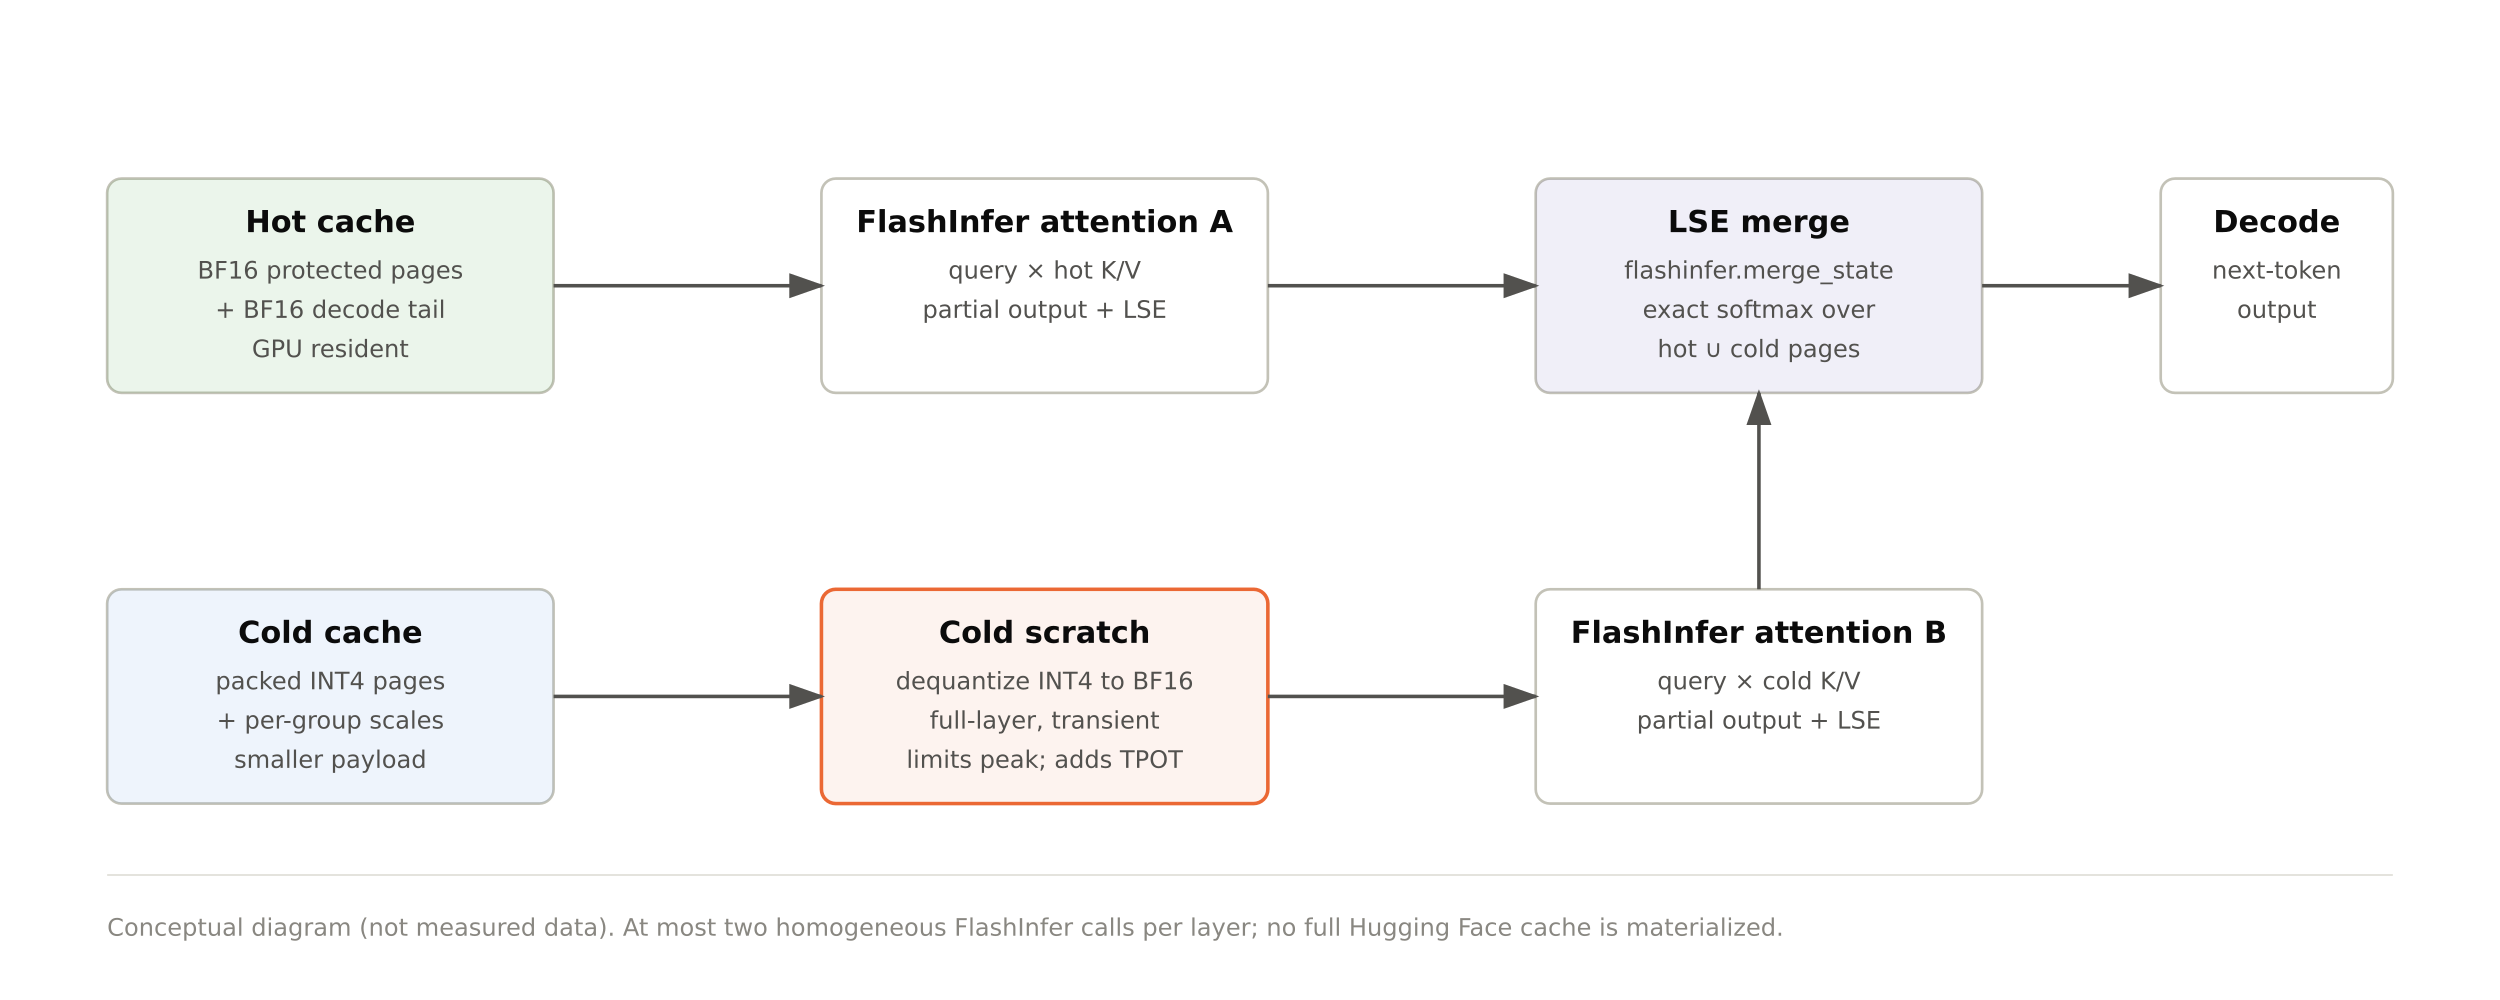
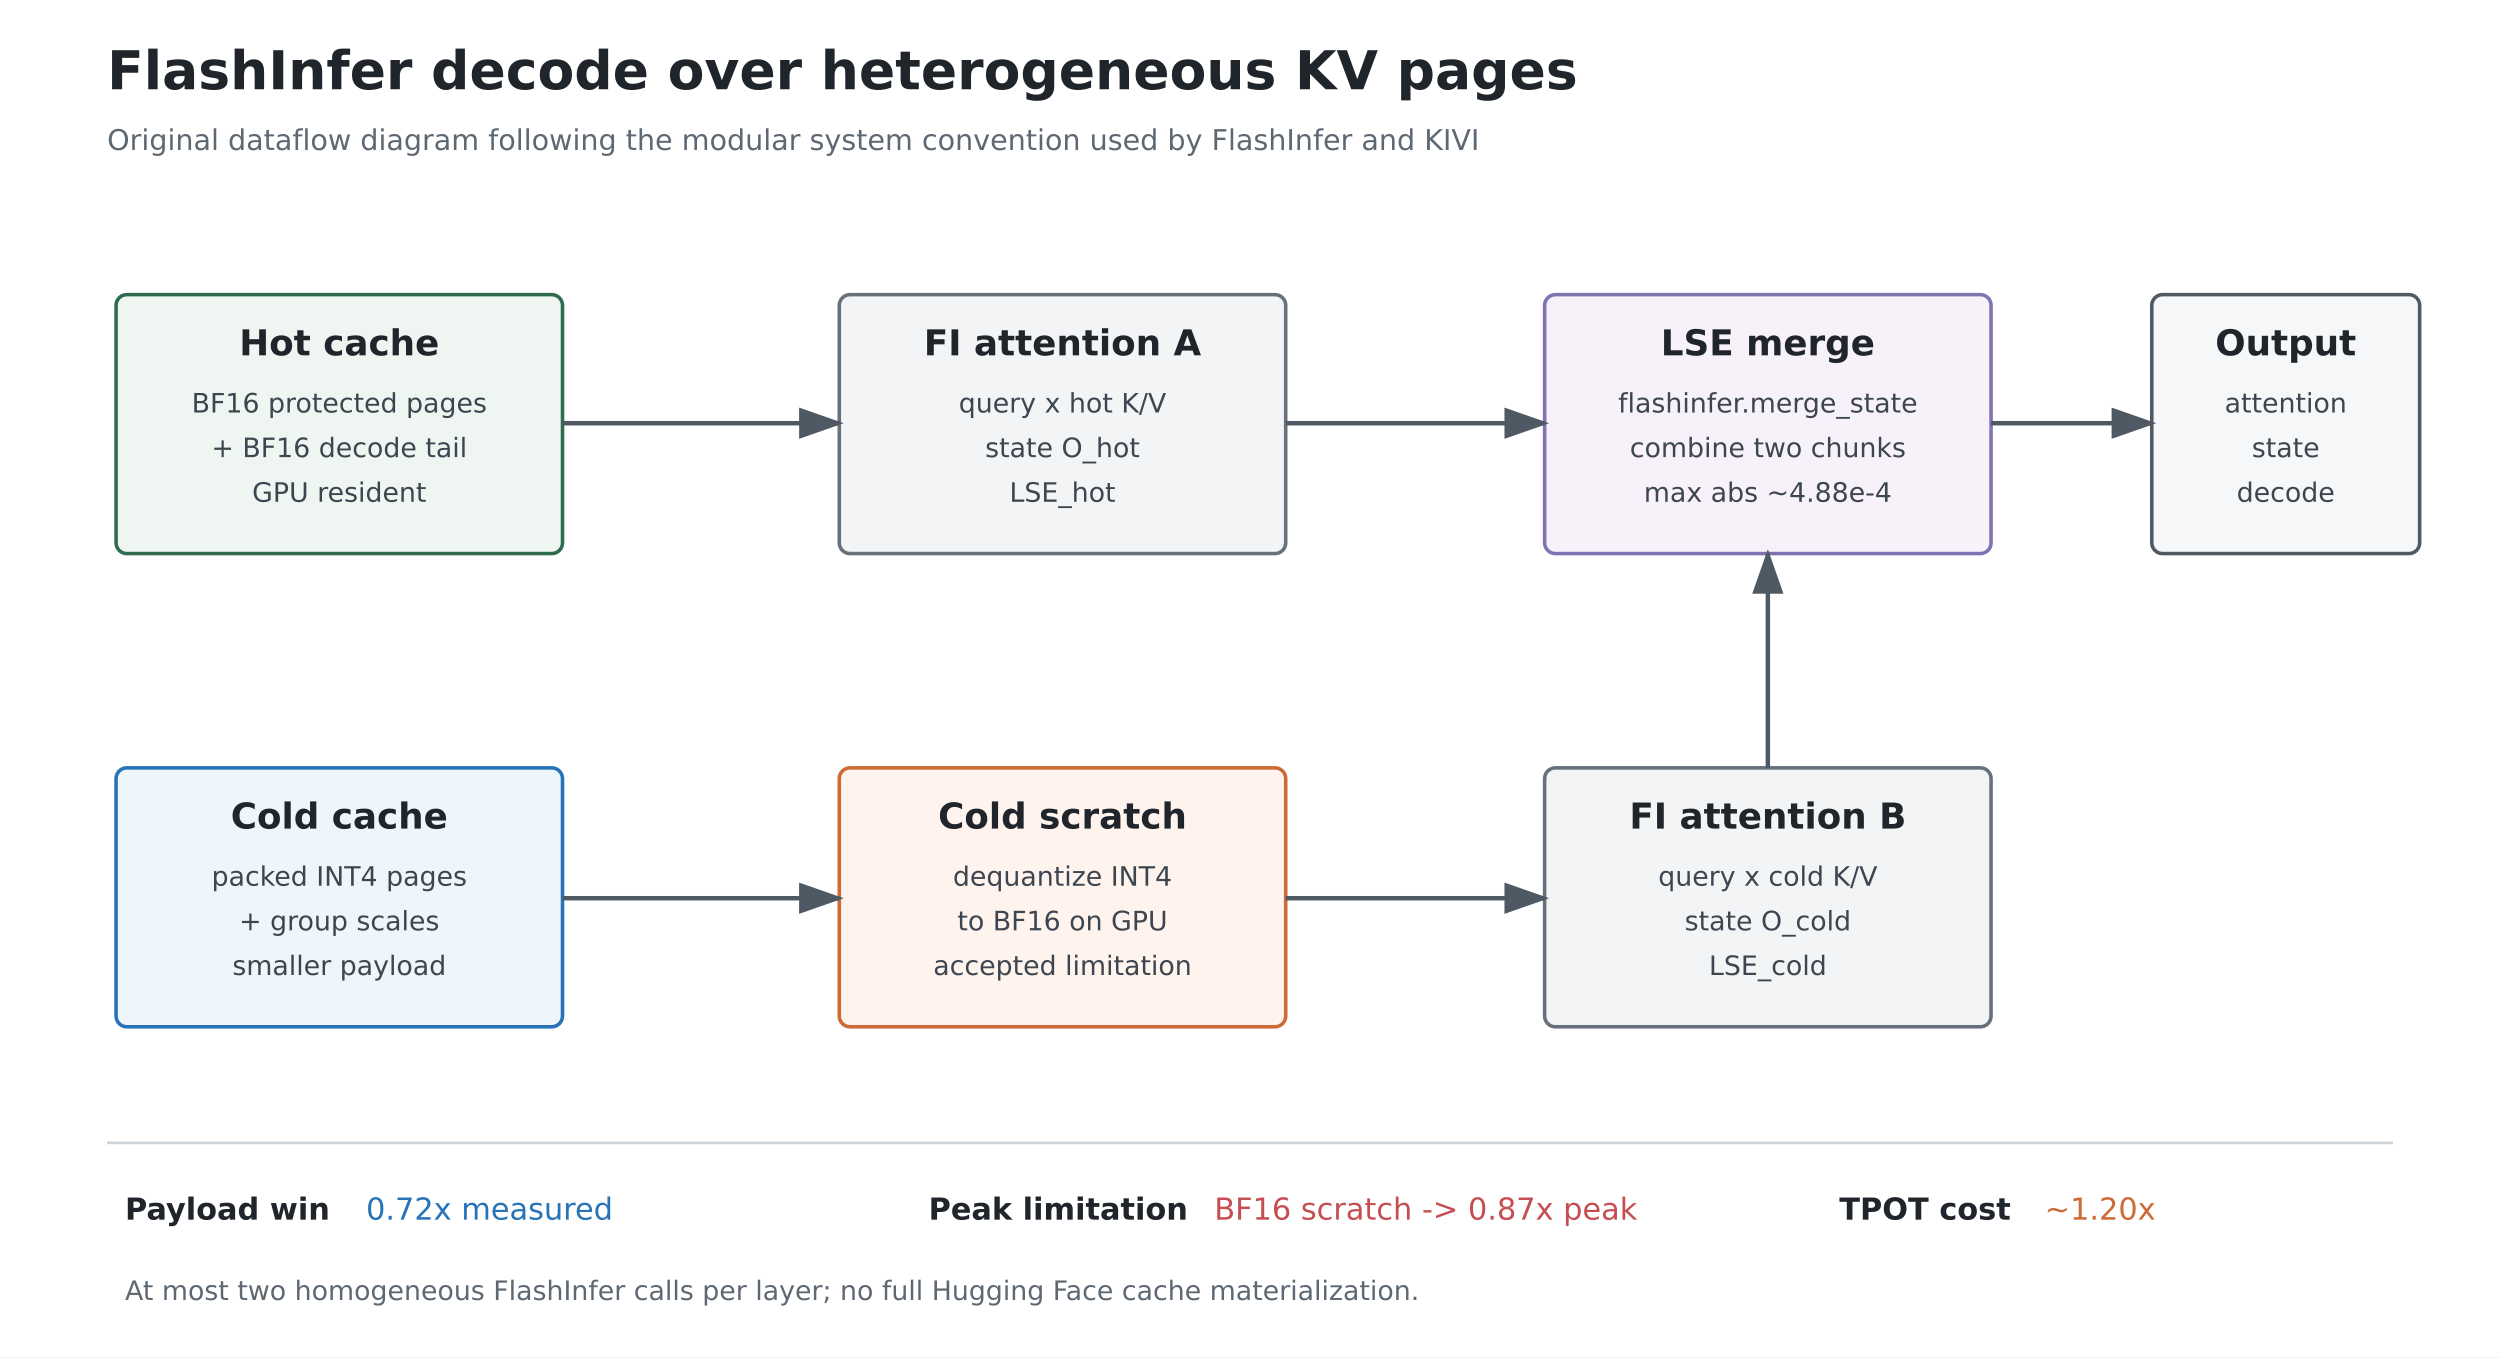
- <svg xmlns="http://www.w3.org/2000/svg" width="1400" height="560" viewBox="0 0 1400 560" role="img" aria-labelledby="title">
+ <svg xmlns="http://www.w3.org/2000/svg" width="1400" height="760" viewBox="0 0 1400 760" role="img" aria-labelledby="title">
  <defs>
    <marker id="arrowhead" markerWidth="10" markerHeight="7" refX="9" refY="3.5" orient="auto">
-       <polygon points="0 0, 10 3.5, 0 7" fill="#52514E" />
+       <polygon points="0 0, 10 3.5, 0 7" fill="#4E5964" />
    </marker>
  </defs>
-   <rect x="0.0" y="0.0" width="1400.0" height="560.0" fill="#FFFFFF" stroke="none" stroke-width="1" />
-   <rect x="60.0" y="100.0" width="250.0" height="120.0" fill="#FFFFFF" stroke="#C3C2B7" stroke-width="1.5" rx="8.0" />
-   <rect x="60.0" y="100.0" width="250.0" height="120.0" fill="#008300" stroke="none" stroke-width="1" rx="8.0" fill-opacity="0.08" />
-   <text x="185.0" y="130.0" text-anchor="middle" font-family="DejaVu Sans,Arial,sans-serif" font-size="17" font-weight="600" fill="#0B0B0B">Hot cache</text>
-   <text x="185.0" y="156.0" text-anchor="middle" font-family="DejaVu Sans,Arial,sans-serif" font-size="13.5" font-weight="400" fill="#52514E">BF16 protected pages</text>
-   <text x="185.0" y="178.0" text-anchor="middle" font-family="DejaVu Sans,Arial,sans-serif" font-size="13.5" font-weight="400" fill="#52514E">+ BF16 decode tail</text>
-   <text x="185.0" y="200.0" text-anchor="middle" font-family="DejaVu Sans,Arial,sans-serif" font-size="13.5" font-weight="400" fill="#52514E">GPU resident</text>
-   <rect x="60.0" y="330.0" width="250.0" height="120.0" fill="#FFFFFF" stroke="#C3C2B7" stroke-width="1.5" rx="8.0" />
-   <rect x="60.0" y="330.0" width="250.0" height="120.0" fill="#2A78D6" stroke="none" stroke-width="1" rx="8.0" fill-opacity="0.08" />
-   <text x="185.0" y="360.0" text-anchor="middle" font-family="DejaVu Sans,Arial,sans-serif" font-size="17" font-weight="600" fill="#0B0B0B">Cold cache</text>
-   <text x="185.0" y="386.0" text-anchor="middle" font-family="DejaVu Sans,Arial,sans-serif" font-size="13.5" font-weight="400" fill="#52514E">packed INT4 pages</text>
-   <text x="185.0" y="408.0" text-anchor="middle" font-family="DejaVu Sans,Arial,sans-serif" font-size="13.5" font-weight="400" fill="#52514E">+ per-group scales</text>
-   <text x="185.0" y="430.0" text-anchor="middle" font-family="DejaVu Sans,Arial,sans-serif" font-size="13.5" font-weight="400" fill="#52514E">smaller payload</text>
-   <rect x="460.0" y="330.0" width="250.0" height="120.0" fill="#FFFFFF" stroke="#EB6834" stroke-width="2" rx="8.0" />
-   <rect x="460.0" y="330.0" width="250.0" height="120.0" fill="#EB6834" stroke="none" stroke-width="1" rx="8.0" fill-opacity="0.08" />
-   <text x="585.0" y="360.0" text-anchor="middle" font-family="DejaVu Sans,Arial,sans-serif" font-size="17" font-weight="600" fill="#0B0B0B">Cold scratch</text>
-   <text x="585.0" y="386.0" text-anchor="middle" font-family="DejaVu Sans,Arial,sans-serif" font-size="13.5" font-weight="400" fill="#52514E">dequantize INT4 to BF16</text>
-   <text x="585.0" y="408.0" text-anchor="middle" font-family="DejaVu Sans,Arial,sans-serif" font-size="13.5" font-weight="400" fill="#52514E">full-layer, transient</text>
-   <text x="585.0" y="430.0" text-anchor="middle" font-family="DejaVu Sans,Arial,sans-serif" font-size="13.5" font-weight="400" fill="#52514E">limits peak; adds TPOT</text>
-   <rect x="460.0" y="100.0" width="250.0" height="120.0" fill="#FFFFFF" stroke="#C3C2B7" stroke-width="1.5" rx="8.0" />
-   <text x="585.0" y="130.0" text-anchor="middle" font-family="DejaVu Sans,Arial,sans-serif" font-size="17" font-weight="600" fill="#0B0B0B">FlashInfer attention A</text>
-   <text x="585.0" y="156.0" text-anchor="middle" font-family="DejaVu Sans,Arial,sans-serif" font-size="13.5" font-weight="400" fill="#52514E">query × hot K/V</text>
-   <text x="585.0" y="178.0" text-anchor="middle" font-family="DejaVu Sans,Arial,sans-serif" font-size="13.5" font-weight="400" fill="#52514E">partial output + LSE</text>
-   <rect x="860.0" y="330.0" width="250.0" height="120.0" fill="#FFFFFF" stroke="#C3C2B7" stroke-width="1.5" rx="8.0" />
-   <text x="985.0" y="360.0" text-anchor="middle" font-family="DejaVu Sans,Arial,sans-serif" font-size="17" font-weight="600" fill="#0B0B0B">FlashInfer attention B</text>
-   <text x="985.0" y="386.0" text-anchor="middle" font-family="DejaVu Sans,Arial,sans-serif" font-size="13.5" font-weight="400" fill="#52514E">query × cold K/V</text>
-   <text x="985.0" y="408.0" text-anchor="middle" font-family="DejaVu Sans,Arial,sans-serif" font-size="13.5" font-weight="400" fill="#52514E">partial output + LSE</text>
-   <rect x="860.0" y="100.0" width="250.0" height="120.0" fill="#FFFFFF" stroke="#C3C2B7" stroke-width="1.5" rx="8.0" />
-   <rect x="860.0" y="100.0" width="250.0" height="120.0" fill="#4A3AA7" stroke="none" stroke-width="1" rx="8.0" fill-opacity="0.08" />
-   <text x="985.0" y="130.0" text-anchor="middle" font-family="DejaVu Sans,Arial,sans-serif" font-size="17" font-weight="600" fill="#0B0B0B">LSE merge</text>
-   <text x="985.0" y="156.0" text-anchor="middle" font-family="DejaVu Sans,Arial,sans-serif" font-size="13.5" font-weight="400" fill="#52514E">flashinfer.merge_state</text>
-   <text x="985.0" y="178.0" text-anchor="middle" font-family="DejaVu Sans,Arial,sans-serif" font-size="13.5" font-weight="400" fill="#52514E">exact softmax over</text>
-   <text x="985.0" y="200.0" text-anchor="middle" font-family="DejaVu Sans,Arial,sans-serif" font-size="13.5" font-weight="400" fill="#52514E">hot ∪ cold pages</text>
-   <rect x="1210.0" y="100.0" width="130.0" height="120.0" fill="#FFFFFF" stroke="#C3C2B7" stroke-width="1.5" rx="8.0" />
-   <text x="1275.0" y="130.0" text-anchor="middle" font-family="DejaVu Sans,Arial,sans-serif" font-size="17" font-weight="600" fill="#0B0B0B">Decode</text>
-   <text x="1275.0" y="156.0" text-anchor="middle" font-family="DejaVu Sans,Arial,sans-serif" font-size="13.5" font-weight="400" fill="#52514E">next-token</text>
-   <text x="1275.0" y="178.0" text-anchor="middle" font-family="DejaVu Sans,Arial,sans-serif" font-size="13.5" font-weight="400" fill="#52514E">output</text>
-   <line x1="310.0" y1="160.0" x2="460.0" y2="160.0" stroke="#52514E" stroke-width="2.0" marker-end="url(#arrowhead)" />
-   <line x1="310.0" y1="390.0" x2="460.0" y2="390.0" stroke="#52514E" stroke-width="2.0" marker-end="url(#arrowhead)" />
-   <line x1="710.0" y1="390.0" x2="860.0" y2="390.0" stroke="#52514E" stroke-width="2.0" marker-end="url(#arrowhead)" />
-   <line x1="710.0" y1="160.0" x2="860.0" y2="160.0" stroke="#52514E" stroke-width="2.0" marker-end="url(#arrowhead)" />
-   <line x1="985.0" y1="330.0" x2="985.0" y2="220.0" stroke="#52514E" stroke-width="2.0" marker-end="url(#arrowhead)" />
-   <line x1="1110.0" y1="160.0" x2="1210.0" y2="160.0" stroke="#52514E" stroke-width="2.0" marker-end="url(#arrowhead)" />
-   <line x1="60.0" y1="490.0" x2="1340.0" y2="490.0" stroke="#E1E0D9" stroke-width="1.0" />
-   <text x="60.0" y="524.0" text-anchor="start" font-family="DejaVu Sans,Arial,sans-serif" font-size="13.5" font-weight="400" fill="#898781">Conceptual diagram (not measured data). At most two homogeneous FlashInfer calls per layer; no full Hugging Face cache is materialized.</text>
+   <rect x="0.0" y="0.0" width="1400.0" height="760.0" fill="#FFFFFF" stroke="none" />
+   <text x="60.0" y="50.0" text-anchor="start" font-family="DejaVu Sans,Arial,sans-serif" font-size="30" font-weight="700" fill="#20252B">FlashInfer decode over heterogeneous KV pages</text>
+   <text x="60.0" y="84.0" text-anchor="start" font-family="DejaVu Sans,Arial,sans-serif" font-size="16" font-weight="400" fill="#5E6873">Original dataflow diagram following the modular system convention used by FlashInfer and KIVI</text>
+   <rect x="65.0" y="165.0" width="250.0" height="145.0" rx="6" fill="#EFF6F2" stroke="#2F6B4F" stroke-width="2" />
+   <text x="190.0" y="199.0" text-anchor="middle" font-family="DejaVu Sans,Arial,sans-serif" font-size="20" font-weight="700" fill="#20252B">Hot cache</text>
+   <text x="190.0" y="231.0" text-anchor="middle" font-family="DejaVu Sans,Arial,sans-serif" font-size="15" font-weight="400" fill="#3D4650">BF16 protected pages</text>
+   <text x="190.0" y="256.0" text-anchor="middle" font-family="DejaVu Sans,Arial,sans-serif" font-size="15" font-weight="400" fill="#3D4650">+ BF16 decode tail</text>
+   <text x="190.0" y="281.0" text-anchor="middle" font-family="DejaVu Sans,Arial,sans-serif" font-size="15" font-weight="400" fill="#3D4650">GPU resident</text>
+   <rect x="65.0" y="430.0" width="250.0" height="145.0" rx="6" fill="#EEF5FB" stroke="#2673B8" stroke-width="2" />
+   <text x="190.0" y="464.0" text-anchor="middle" font-family="DejaVu Sans,Arial,sans-serif" font-size="20" font-weight="700" fill="#20252B">Cold cache</text>
+   <text x="190.0" y="496.0" text-anchor="middle" font-family="DejaVu Sans,Arial,sans-serif" font-size="15" font-weight="400" fill="#3D4650">packed INT4 pages</text>
+   <text x="190.0" y="521.0" text-anchor="middle" font-family="DejaVu Sans,Arial,sans-serif" font-size="15" font-weight="400" fill="#3D4650">+ group scales</text>
+   <text x="190.0" y="546.0" text-anchor="middle" font-family="DejaVu Sans,Arial,sans-serif" font-size="15" font-weight="400" fill="#3D4650">smaller payload</text>
+   <rect x="470.0" y="430.0" width="250.0" height="145.0" rx="6" fill="#FFF3EE" stroke="#CC6B35" stroke-width="2" />
+   <text x="595.0" y="464.0" text-anchor="middle" font-family="DejaVu Sans,Arial,sans-serif" font-size="20" font-weight="700" fill="#20252B">Cold scratch</text>
+   <text x="595.0" y="496.0" text-anchor="middle" font-family="DejaVu Sans,Arial,sans-serif" font-size="15" font-weight="400" fill="#3D4650">dequantize INT4</text>
+   <text x="595.0" y="521.0" text-anchor="middle" font-family="DejaVu Sans,Arial,sans-serif" font-size="15" font-weight="400" fill="#3D4650">to BF16 on GPU</text>
+   <text x="595.0" y="546.0" text-anchor="middle" font-family="DejaVu Sans,Arial,sans-serif" font-size="15" font-weight="400" fill="#3D4650">accepted limitation</text>
+   <line x1="315.0" y1="503.0" x2="470.0" y2="503.0" stroke="#4E5964" stroke-width="2.5" marker-end="url(#arrowhead)" />
+   <rect x="470.0" y="165.0" width="250.0" height="145.0" rx="6" fill="#F2F4F6" stroke="#66717C" stroke-width="2" />
+   <text x="595.0" y="199.0" text-anchor="middle" font-family="DejaVu Sans,Arial,sans-serif" font-size="20" font-weight="700" fill="#20252B">FI attention A</text>
+   <text x="595.0" y="231.0" text-anchor="middle" font-family="DejaVu Sans,Arial,sans-serif" font-size="15" font-weight="400" fill="#3D4650">query x hot K/V</text>
+   <text x="595.0" y="256.0" text-anchor="middle" font-family="DejaVu Sans,Arial,sans-serif" font-size="15" font-weight="400" fill="#3D4650">state O_hot</text>
+   <text x="595.0" y="281.0" text-anchor="middle" font-family="DejaVu Sans,Arial,sans-serif" font-size="15" font-weight="400" fill="#3D4650">LSE_hot</text>
+   <rect x="865.0" y="430.0" width="250.0" height="145.0" rx="6" fill="#F2F4F6" stroke="#66717C" stroke-width="2" />
+   <text x="990.0" y="464.0" text-anchor="middle" font-family="DejaVu Sans,Arial,sans-serif" font-size="20" font-weight="700" fill="#20252B">FI attention B</text>
+   <text x="990.0" y="496.0" text-anchor="middle" font-family="DejaVu Sans,Arial,sans-serif" font-size="15" font-weight="400" fill="#3D4650">query x cold K/V</text>
+   <text x="990.0" y="521.0" text-anchor="middle" font-family="DejaVu Sans,Arial,sans-serif" font-size="15" font-weight="400" fill="#3D4650">state O_cold</text>
+   <text x="990.0" y="546.0" text-anchor="middle" font-family="DejaVu Sans,Arial,sans-serif" font-size="15" font-weight="400" fill="#3D4650">LSE_cold</text>
+   <line x1="315.0" y1="237.0" x2="470.0" y2="237.0" stroke="#4E5964" stroke-width="2.5" marker-end="url(#arrowhead)" />
+   <line x1="720.0" y1="503.0" x2="865.0" y2="503.0" stroke="#4E5964" stroke-width="2.5" marker-end="url(#arrowhead)" />
+   <rect x="865.0" y="165.0" width="250.0" height="145.0" rx="6" fill="#F7F2FA" stroke="#8172B2" stroke-width="2" />
+   <text x="990.0" y="199.0" text-anchor="middle" font-family="DejaVu Sans,Arial,sans-serif" font-size="20" font-weight="700" fill="#20252B">LSE merge</text>
+   <text x="990.0" y="231.0" text-anchor="middle" font-family="DejaVu Sans,Arial,sans-serif" font-size="15" font-weight="400" fill="#3D4650">flashinfer.merge_state</text>
+   <text x="990.0" y="256.0" text-anchor="middle" font-family="DejaVu Sans,Arial,sans-serif" font-size="15" font-weight="400" fill="#3D4650">combine two chunks</text>
+   <text x="990.0" y="281.0" text-anchor="middle" font-family="DejaVu Sans,Arial,sans-serif" font-size="15" font-weight="400" fill="#3D4650">max abs ~4.88e-4</text>
+   <line x1="720.0" y1="237.0" x2="865.0" y2="237.0" stroke="#4E5964" stroke-width="2.5" marker-end="url(#arrowhead)" />
+   <line x1="990.0" y1="430.0" x2="990.0" y2="310.0" stroke="#4E5964" stroke-width="2.5" marker-end="url(#arrowhead)" />
+   <rect x="1205.0" y="165.0" width="150.0" height="145.0" rx="6" fill="#F6F7F8" stroke="#4E5964" stroke-width="2" />
+   <text x="1280.0" y="199.0" text-anchor="middle" font-family="DejaVu Sans,Arial,sans-serif" font-size="20" font-weight="700" fill="#20252B">Output</text>
+   <text x="1280.0" y="231.0" text-anchor="middle" font-family="DejaVu Sans,Arial,sans-serif" font-size="15" font-weight="400" fill="#3D4650">attention</text>
+   <text x="1280.0" y="256.0" text-anchor="middle" font-family="DejaVu Sans,Arial,sans-serif" font-size="15" font-weight="400" fill="#3D4650">state</text>
+   <text x="1280.0" y="281.0" text-anchor="middle" font-family="DejaVu Sans,Arial,sans-serif" font-size="15" font-weight="400" fill="#3D4650">decode</text>
+   <line x1="1115.0" y1="237.0" x2="1205.0" y2="237.0" stroke="#4E5964" stroke-width="2.5" marker-end="url(#arrowhead)" />
+   <line x1="60.0" y1="640.0" x2="1340.0" y2="640.0" stroke="#CED3D8" stroke-width="1.5" />
+   <text x="70.0" y="683.0" text-anchor="start" font-family="DejaVu Sans,Arial,sans-serif" font-size="17" font-weight="700" fill="#20252B">Payload win</text>
+   <text x="205.0" y="683.0" text-anchor="start" font-family="DejaVu Sans,Arial,sans-serif" font-size="17" font-weight="400" fill="#2673B8">0.72x measured</text>
+   <text x="520.0" y="683.0" text-anchor="start" font-family="DejaVu Sans,Arial,sans-serif" font-size="17" font-weight="700" fill="#20252B">Peak limitation</text>
+   <text x="680.0" y="683.0" text-anchor="start" font-family="DejaVu Sans,Arial,sans-serif" font-size="17" font-weight="400" fill="#C44E52">BF16 scratch -&gt; 0.87x peak</text>
+   <text x="1030.0" y="683.0" text-anchor="start" font-family="DejaVu Sans,Arial,sans-serif" font-size="17" font-weight="700" fill="#20252B">TPOT cost</text>
+   <text x="1145.0" y="683.0" text-anchor="start" font-family="DejaVu Sans,Arial,sans-serif" font-size="17" font-weight="400" fill="#CC6B35">~1.20x</text>
+   <text x="70.0" y="728.0" text-anchor="start" font-family="DejaVu Sans,Arial,sans-serif" font-size="15" font-weight="400" fill="#5E6873">At most two homogeneous FlashInfer calls per layer; no full Hugging Face cache materialization.</text>
</svg>
